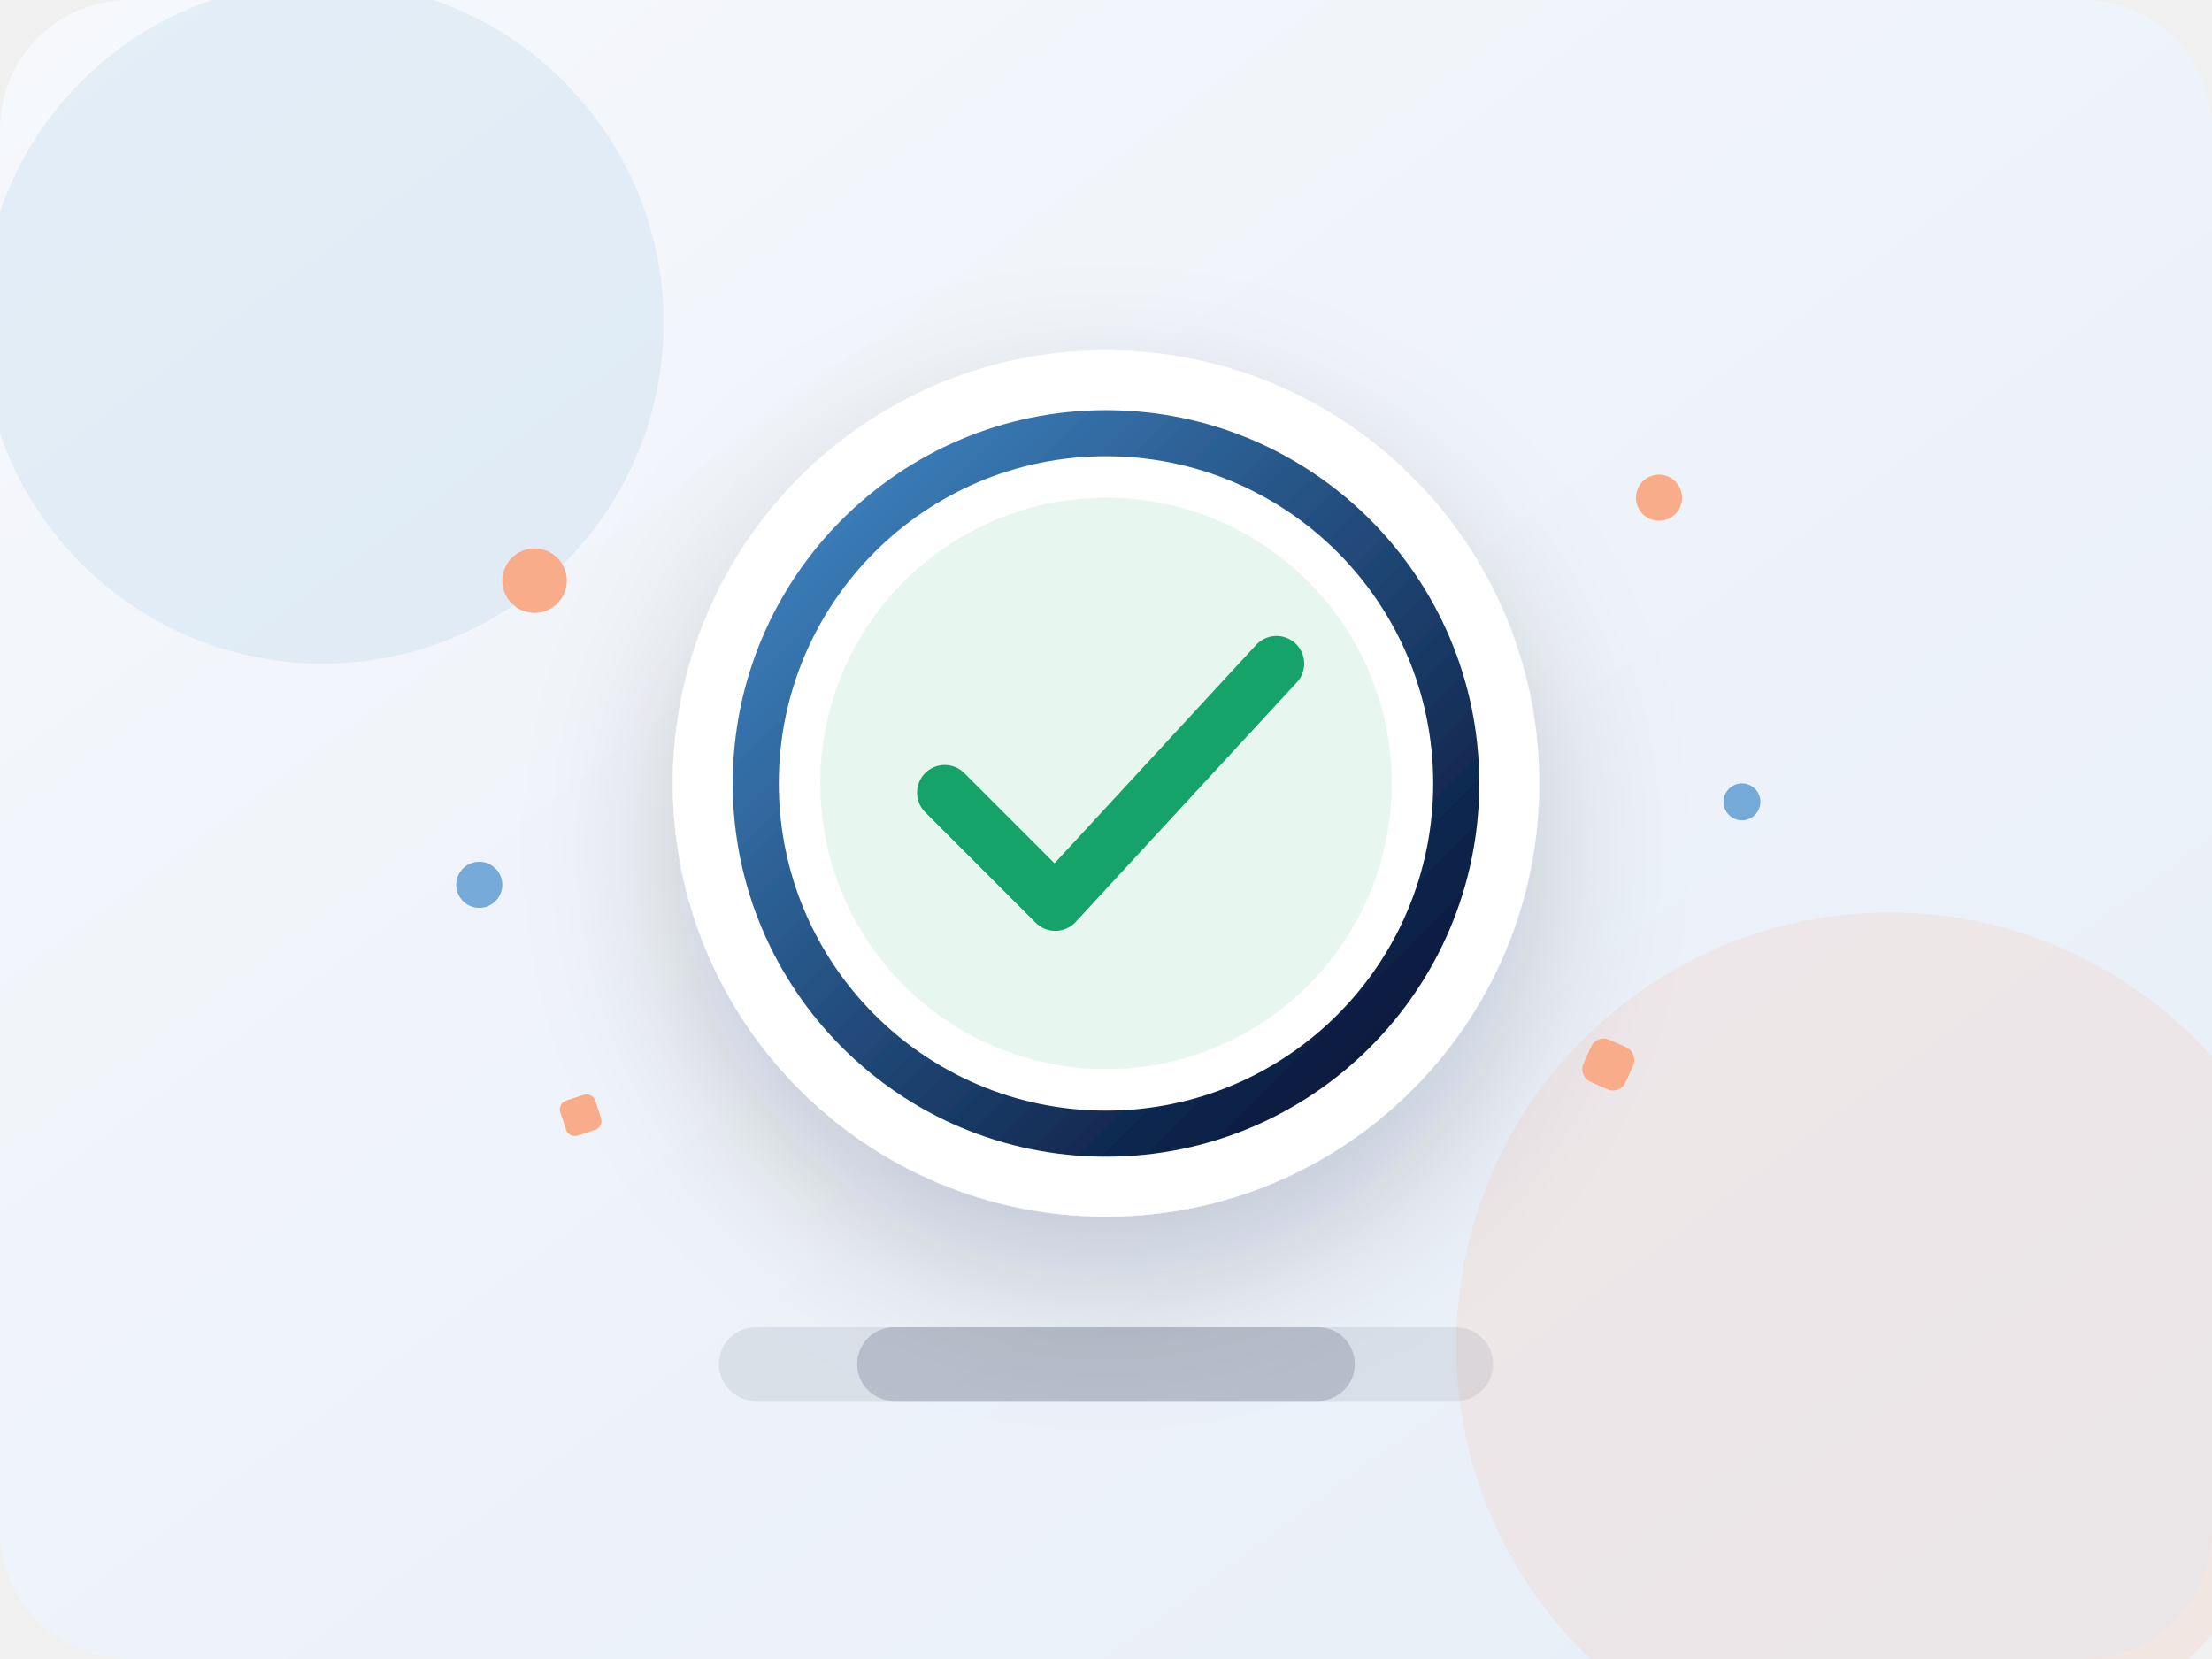
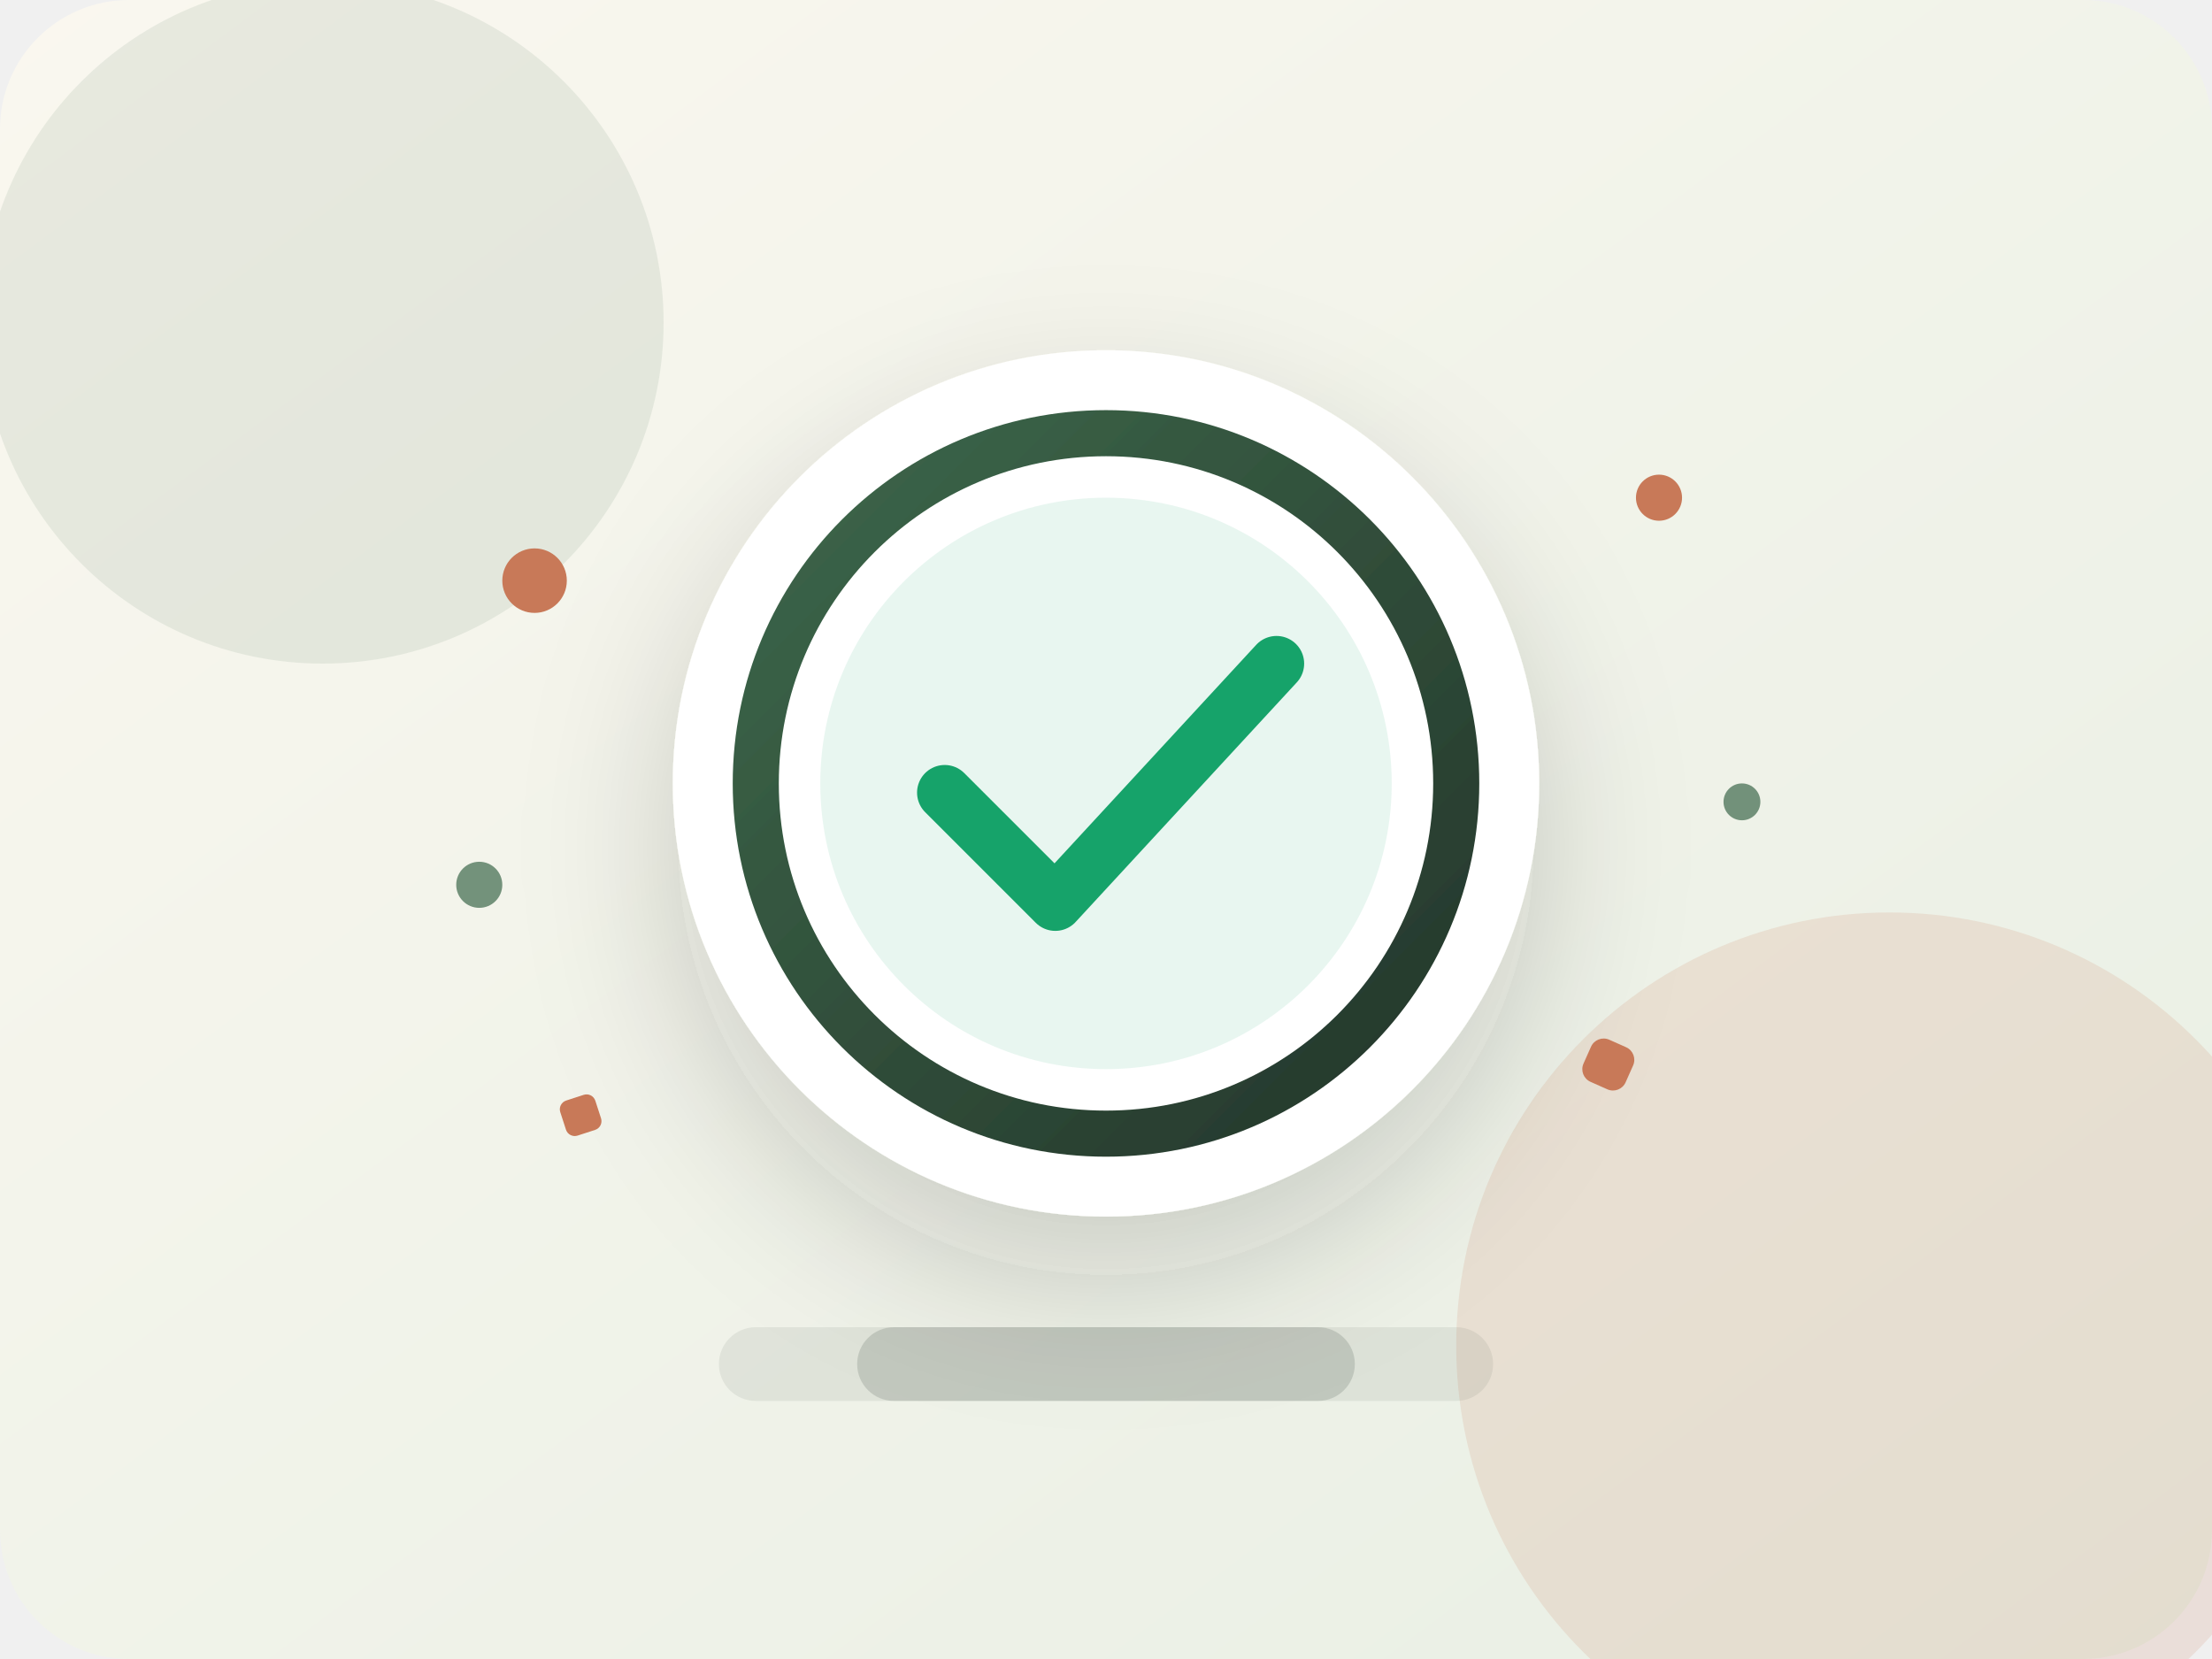
<svg xmlns="http://www.w3.org/2000/svg" viewBox="0 0 480 360" role="img" aria-labelledby="title desc">
  <defs>
    <linearGradient id="bg" x1="0" y1="0" x2="1" y2="1">
-       <stop offset="0" stop-color="#f6f8fc" />
-       <stop offset="1" stop-color="#e7eef7" />
+       <stop offset="0" stop-color="#faf7ef" />
+       <stop offset="1" stop-color="#e8efe4" />
    </linearGradient>
    <linearGradient id="ring" x1="0" y1="0" x2="1" y2="1">
-       <stop offset="0" stop-color="#428bca" />
-       <stop offset="1" stop-color="#010a2a" />
+       <stop offset="0" stop-color="#3d684b" />
+       <stop offset="1" stop-color="#24352a" />
    </linearGradient>
    <filter id="soft" x="-40%" y="-40%" width="180%" height="180%">
-       <feDropShadow dx="0" dy="14" stdDeviation="16" flood-color="#010a2a" flood-opacity="0.18" />
+       <feDropShadow dx="0" dy="14" stdDeviation="16" flood-color="#24352a" flood-opacity="0.18" />
    </filter>
  </defs>
  <rect width="480" height="360" rx="28" fill="url(#bg)" />
-   <circle cx="70" cy="70" r="74" fill="#428bca" opacity="0.10" />
-   <circle cx="410" cy="292" r="94" fill="#f9ac8a" opacity="0.15" />
+   <circle cx="70" cy="70" r="74" fill="#3d684b" opacity="0.10" />
+   <circle cx="410" cy="292" r="94" fill="#c87958" opacity="0.15" />
  <g filter="url(#soft)">
    <circle cx="240" cy="170" r="94" fill="#ffffff" />
    <circle cx="240" cy="170" r="76" fill="none" stroke="url(#ring)" stroke-width="10" />
    <circle cx="240" cy="170" r="62" fill="#16a36a" opacity="0.10" />
    <path d="M205 172l24 24 48-52" fill="none" stroke="#16a36a" stroke-width="12" stroke-linecap="round" stroke-linejoin="round" />
  </g>
-   <g fill="#f9ac8a">
+   <g fill="#c87958">
    <circle cx="116" cy="126" r="7" />
    <circle cx="360" cy="108" r="5" />
    <rect x="344" y="226" width="10" height="10" rx="3" transform="rotate(24 349 231)" />
    <rect x="122" y="238" width="8" height="8" rx="2" transform="rotate(-18 126 242)" />
  </g>
-   <g fill="#428bca" opacity="0.7">
+   <g fill="#3d684b" opacity="0.7">
    <circle cx="378" cy="174" r="4" />
    <circle cx="104" cy="192" r="5" />
  </g>
-   <rect x="156" y="288" width="168" height="16" rx="8" fill="#010a2a" opacity="0.08" />
-   <rect x="186" y="288" width="108" height="16" rx="8" fill="#010a2a" opacity="0.16" />
+   <rect x="156" y="288" width="168" height="16" rx="8" fill="#24352a" opacity="0.08" />
+   <rect x="186" y="288" width="108" height="16" rx="8" fill="#24352a" opacity="0.16" />
</svg>
